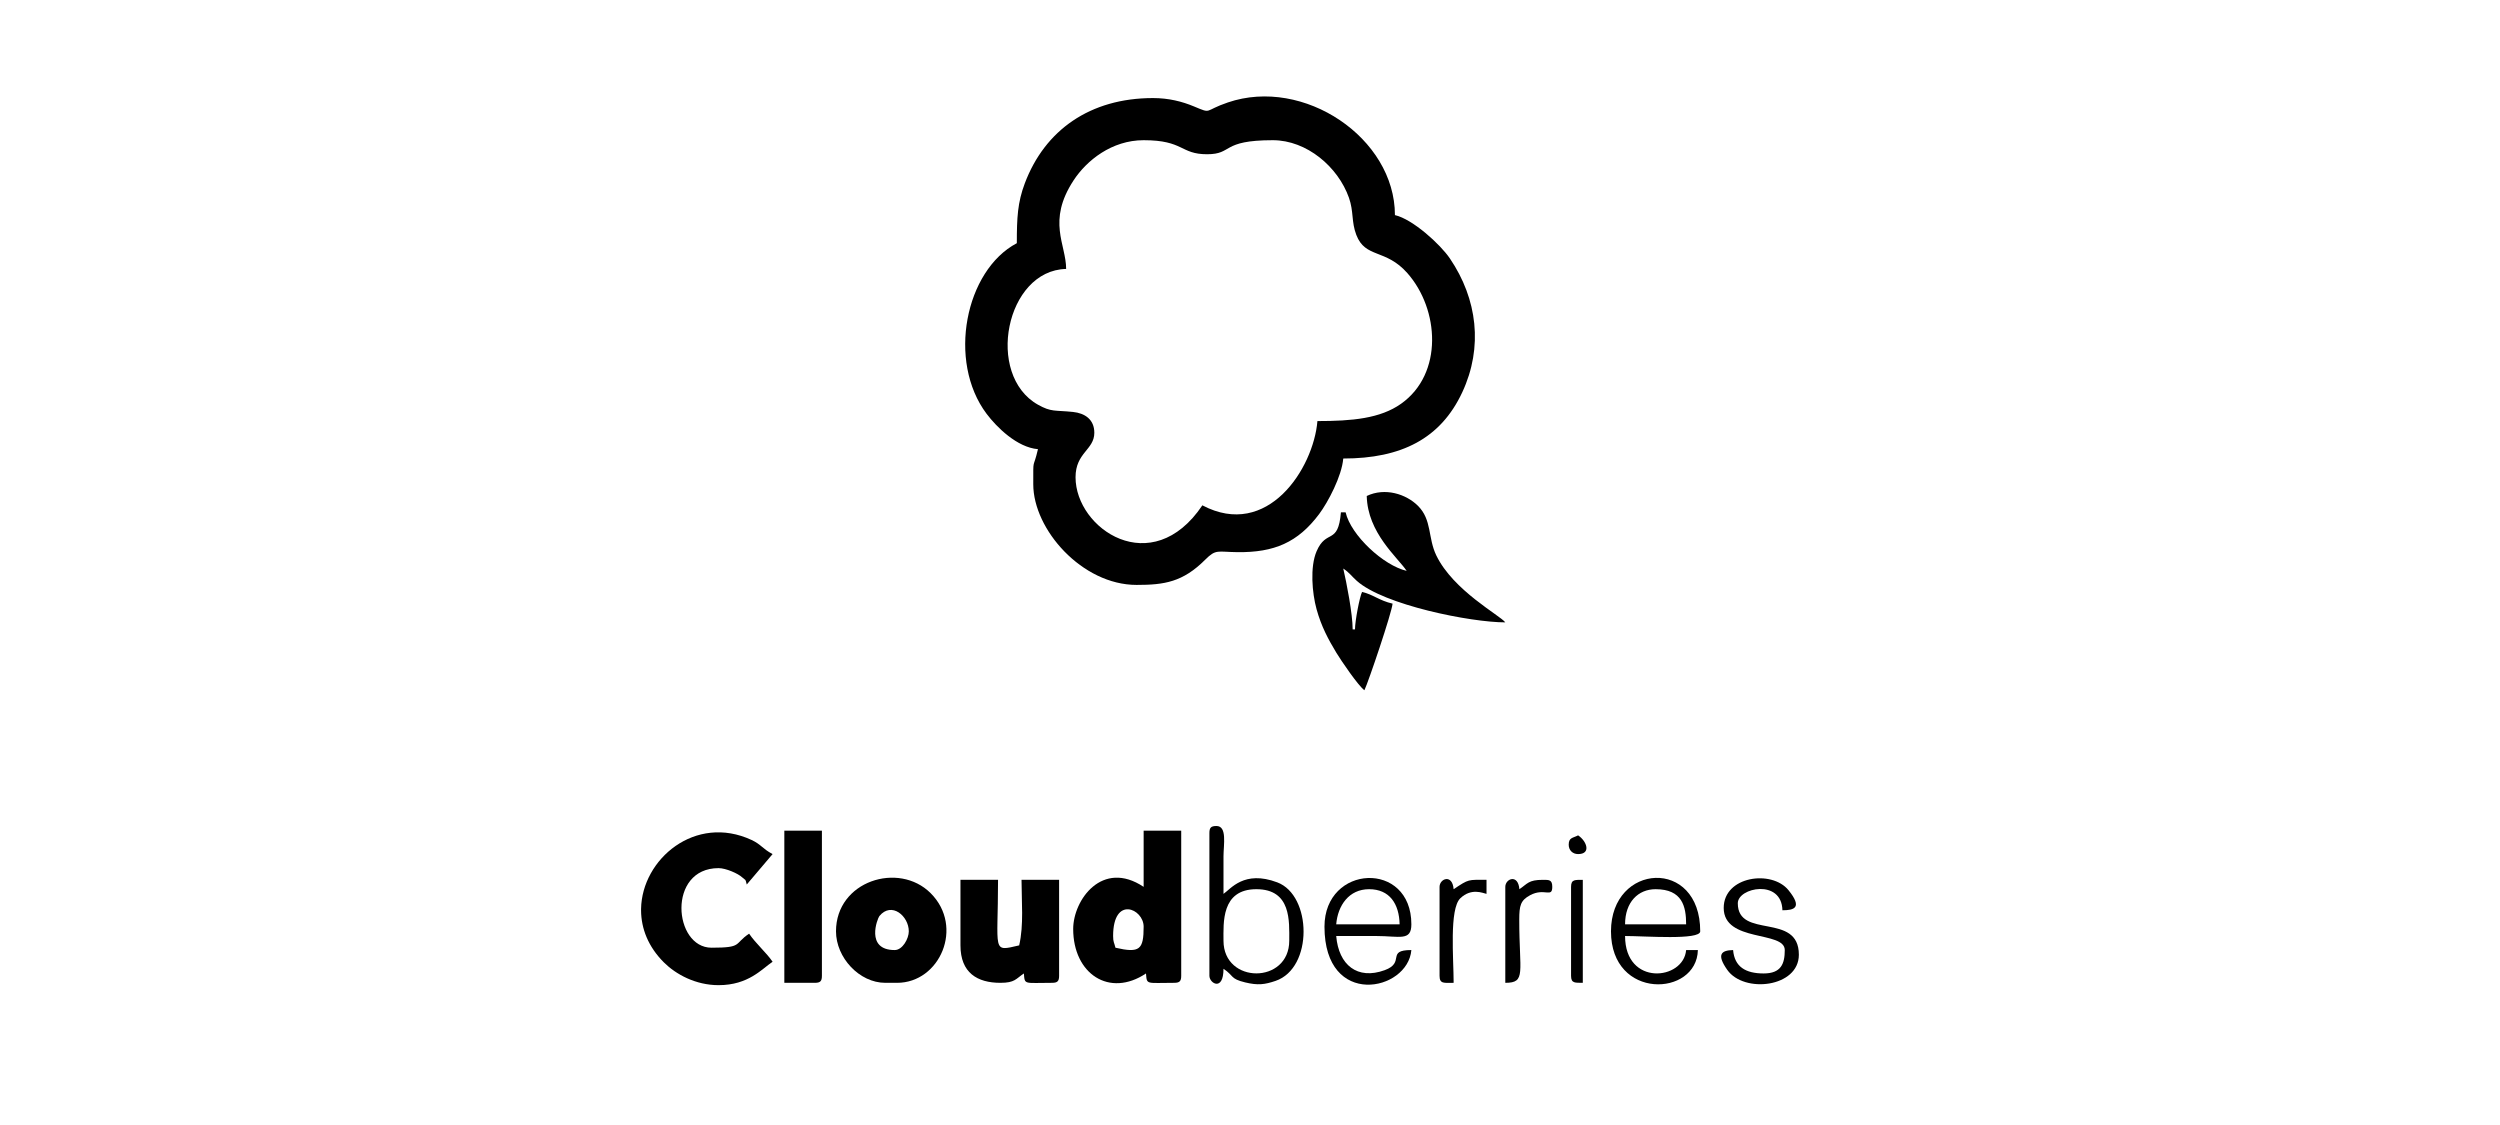
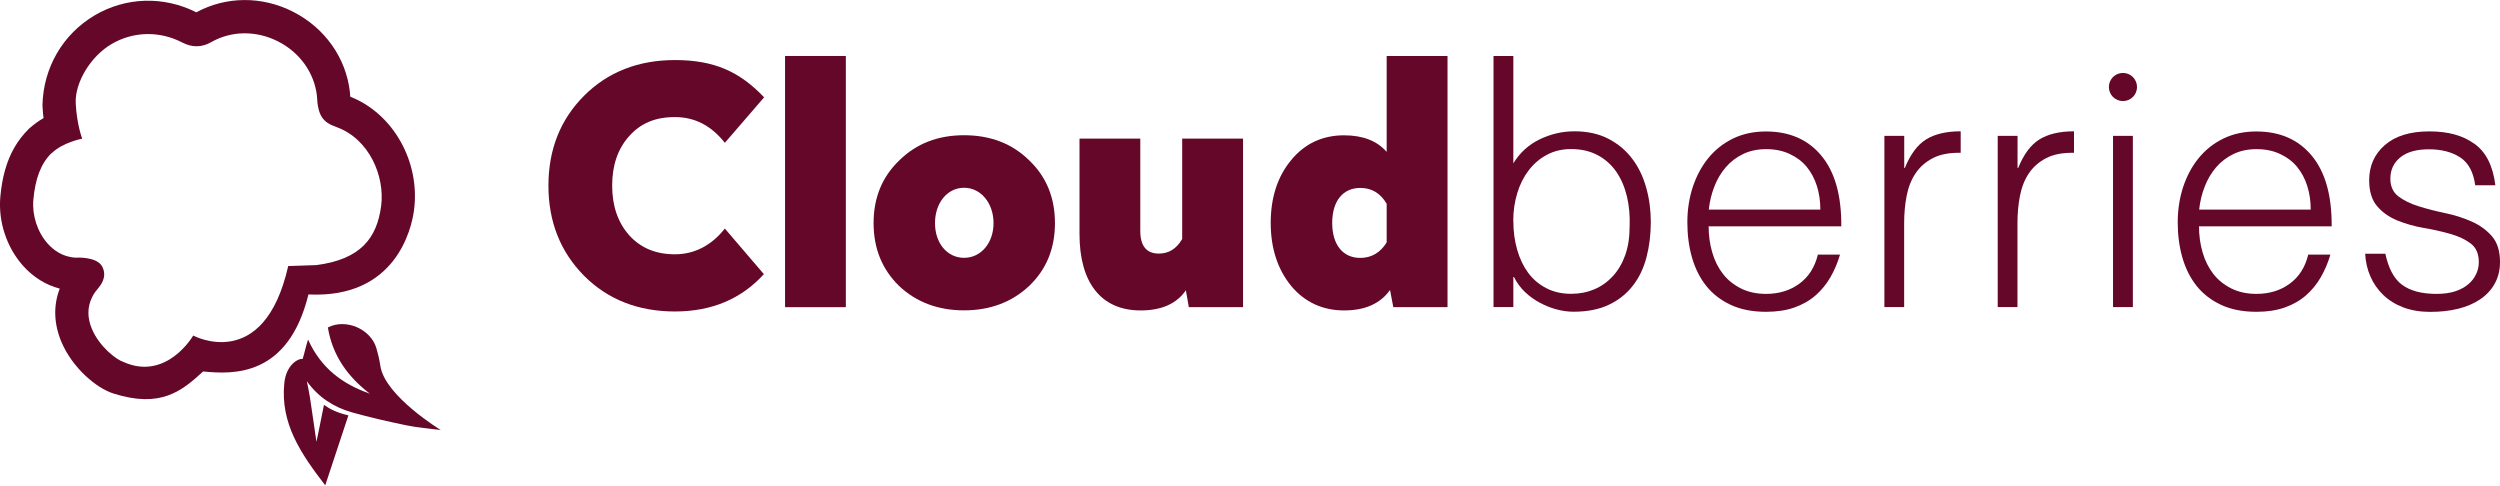
- <svg xmlns="http://www.w3.org/2000/svg" width="300" height="135" viewBox="0 0 300 135" fill="none">
-   <path fill-rule="evenodd" clip-rule="evenodd" d="M137.237 16.824C142.076 16.824 141.608 18.509 144.846 18.509C147.995 18.509 146.468 16.824 152.737 16.824C156.826 16.824 160.57 20.04 161.873 23.728C162.46 25.387 162.151 26.607 162.756 28.185C163.844 31.027 166.268 29.819 168.873 32.761C172.724 37.109 173.216 44.853 168.126 48.453C165.626 50.221 162.259 50.529 158.091 50.529C157.615 56.23 152.107 64.767 144.283 60.64C138.223 69.659 129.065 63.479 129.065 57.27C129.065 54.305 131.319 53.985 131.319 51.933C131.319 50.328 130.177 49.581 128.755 49.433C126.57 49.206 126.17 49.471 124.555 48.563C118.204 44.994 120.688 32.433 127.937 32.272C127.937 29.318 125.613 26.56 128.829 21.645C130.387 19.264 133.404 16.824 137.237 16.824V16.824ZM138.364 11.768C130.807 11.768 125.386 15.614 122.979 21.993C122.109 24.298 122.019 26.119 122.019 29.183C115.833 32.445 113.648 43.342 118.389 49.653C119.607 51.273 122.054 53.692 124.556 53.9C123.946 56.506 123.992 54.71 123.992 58.112C123.992 63.554 129.863 70.19 136.392 70.19C139.726 70.19 141.94 69.849 144.626 67.162C145.926 65.862 146.079 66.233 148.511 66.259C152.897 66.305 155.737 65.105 158.297 61.688C159.357 60.273 161.015 57.14 161.191 55.023C168.169 55.023 172.88 52.632 175.474 47.069C177.996 41.661 177.278 35.872 173.995 31.027C172.837 29.317 169.545 26.312 167.391 25.812C167.391 16.561 156.451 9.19 147.345 12.293C144.396 13.297 145.504 13.702 143.286 12.776C141.849 12.176 140.239 11.768 138.364 11.768V11.768Z" fill="black" />
-   <path fill-rule="evenodd" clip-rule="evenodd" d="M168.8 68.505C166.013 67.858 162.119 64.245 161.473 61.483H160.91C160.577 65.47 159.166 63.414 157.99 66.157C157.187 68.03 157.451 71.162 157.987 73.103C158.561 75.182 159.4 76.734 160.359 78.323C160.921 79.254 162.981 82.284 163.728 82.829C164.222 81.802 167.02 73.512 167.109 72.437C165.476 72.058 164.803 71.348 163.446 71.033C163.148 71.652 162.6 74.527 162.6 75.527H162.319C162.319 73.661 161.579 69.883 161.191 68.224C161.937 68.722 162.138 69.093 162.812 69.698C166.048 72.602 176.49 74.684 180.636 74.684C180.03 73.859 174.395 70.877 172.354 66.648C171.329 64.525 171.851 62.389 170.153 60.697C168.733 59.282 166.195 58.472 164.009 59.517C164.108 63.946 167.696 66.861 168.8 68.505V68.505Z" fill="black" />
-   <path fill-rule="evenodd" clip-rule="evenodd" d="M133.574 112.321C133.574 107.423 137.237 109.053 137.237 111.198C137.237 113.952 136.775 114.403 133.855 113.726C133.708 113.096 133.574 113.08 133.574 112.321ZM137.237 106.423C132.276 103.112 128.783 107.989 128.783 111.478C128.783 116.854 133.117 119.753 137.519 116.815C137.635 118.205 137.503 117.939 140.901 117.939C141.55 117.939 141.746 117.743 141.746 117.096V99.682H137.237V106.423V106.423Z" fill="black" />
-   <path fill-rule="evenodd" clip-rule="evenodd" d="M86.229 118.219C89.824 118.219 91.429 116.266 92.711 115.411C91.999 114.351 90.677 113.208 89.893 112.04C88.033 113.282 89.161 113.725 85.384 113.725C80.814 113.725 80.046 104.176 86.229 104.176C87.107 104.176 88.574 104.825 89.064 105.283C89.554 105.742 89.401 105.359 89.611 106.142L92.711 102.49C91.492 101.847 91.34 101.331 90.185 100.795C83.452 97.67 77.027 103.084 76.929 109.07V109.275C76.946 111.405 77.768 113.595 79.668 115.489C81.116 116.932 83.487 118.219 86.229 118.219V118.219Z" fill="black" />
-   <path fill-rule="evenodd" clip-rule="evenodd" d="M115.256 113.445C115.256 116.748 117.288 117.939 120.047 117.939C121.793 117.939 121.887 117.468 122.865 116.815C122.981 118.205 122.849 117.939 126.247 117.939C126.896 117.939 127.092 117.743 127.092 117.096V105.58H122.583C122.583 108.121 122.872 111.001 122.301 113.445C118.972 114.218 119.765 114.277 119.765 105.58H115.256V113.445Z" fill="black" />
-   <path fill-rule="evenodd" clip-rule="evenodd" d="M107.365 114.006C103.799 114.006 105.299 110.205 105.527 109.927C106.983 108.151 109.056 109.925 109.056 111.759C109.056 112.632 108.305 114.006 107.365 114.006ZM100.32 111.759C100.32 114.915 103.121 117.939 106.238 117.939H107.647C112.783 117.939 115.724 111.223 111.678 107.18C107.845 103.351 100.32 105.719 100.32 111.759V111.759Z" fill="black" />
-   <path fill-rule="evenodd" clip-rule="evenodd" d="M94.12 117.939H97.783C98.433 117.939 98.629 117.743 98.629 117.096V99.682H94.12V117.939Z" fill="black" />
-   <path fill-rule="evenodd" clip-rule="evenodd" d="M146.819 112.883C146.819 110.758 146.527 106.704 150.764 106.704C154.981 106.704 154.71 110.58 154.71 112.883C154.71 118.114 146.819 118.114 146.819 112.883V112.883ZM145.128 99.963V117.096C145.128 118.01 146.819 119.009 146.819 116.253C148.098 117.107 147.598 117.448 149.414 117.888C150.953 118.26 151.778 118.145 153.066 117.707C157.597 116.164 157.431 107.449 153.276 105.885C149.278 104.379 147.681 106.69 146.819 107.265C146.819 105.767 146.814 104.269 146.819 102.771C146.824 101.362 147.278 99.12 145.973 99.12C145.324 99.12 145.128 99.315 145.128 99.963V99.963Z" fill="black" />
-   <path fill-rule="evenodd" clip-rule="evenodd" d="M198.672 106.704C201.883 106.704 202.336 108.788 202.336 110.917H195.009C195.009 108.252 196.581 106.704 198.672 106.704ZM193.318 111.759C193.318 120.061 203.62 119.611 203.745 114.006H202.336C202.032 117.648 195.009 118.383 195.009 112.321C197.397 112.321 204.027 112.842 204.027 111.759C204.027 102.869 193.318 103.55 193.318 111.759V111.759Z" fill="black" />
-   <path fill-rule="evenodd" clip-rule="evenodd" d="M164.291 106.704C166.753 106.704 167.9 108.46 167.955 110.917H160.346C160.534 108.66 161.87 106.704 164.291 106.704ZM158.937 111.198C158.937 121.045 168.949 118.981 169.364 114.006C166.28 114.006 168.701 115.498 166.154 116.424C162.895 117.609 160.637 115.812 160.346 112.321C161.943 112.321 163.54 112.32 165.137 112.321C167.96 112.323 169.364 112.979 169.364 110.917C169.364 103.216 158.937 103.711 158.937 111.198V111.198Z" fill="black" />
-   <path fill-rule="evenodd" clip-rule="evenodd" d="M206.845 108.951C206.845 113.131 214.172 111.663 214.172 114.006C214.172 115.65 213.736 116.815 211.636 116.815C209.481 116.815 208.141 116.021 207.972 114.006C206.506 114.039 205.986 114.556 207.272 116.385C209.279 119.24 215.863 118.488 215.863 114.568C215.863 109.419 208.536 112.747 208.536 108.389C208.536 106.501 213.806 105.441 213.89 109.232C215.276 109.232 216.347 108.954 214.619 106.822C212.605 104.338 206.845 105.132 206.845 108.951V108.951Z" fill="black" />
-   <path fill-rule="evenodd" clip-rule="evenodd" d="M180.636 106.423V117.939C183.17 117.939 182.306 116.707 182.311 110.339C182.313 108.679 182.461 108.045 183.619 107.422C185.335 106.5 186.273 107.799 186.273 106.423C186.273 105.558 185.882 105.58 185.145 105.58C183.399 105.58 183.305 106.051 182.327 106.704C182.17 104.825 180.636 105.44 180.636 106.423V106.423Z" fill="black" />
-   <path fill-rule="evenodd" clip-rule="evenodd" d="M172.746 106.423V117.096C172.746 118.094 173.295 117.939 174.437 117.939C174.437 115.043 173.895 109.069 175.243 107.788C176.558 106.538 177.905 107.155 178.382 107.265V105.58C176.137 105.58 176.307 105.455 174.437 106.704C174.28 104.825 172.746 105.44 172.746 106.423V106.423Z" fill="black" />
-   <path fill-rule="evenodd" clip-rule="evenodd" d="M188.527 106.423V117.096C188.527 118.03 189.033 117.918 189.936 117.939V105.58C189.033 105.6 188.527 105.489 188.527 106.423V106.423Z" fill="black" />
-   <path fill-rule="evenodd" clip-rule="evenodd" d="M188.245 101.367C188.245 102.024 188.713 102.49 189.373 102.49C190.954 102.49 190.432 100.95 189.373 100.243C188.751 100.571 188.245 100.488 188.245 101.367V101.367Z" fill="black" />
+ <svg xmlns="http://www.w3.org/2000/svg" id="Layer_2" viewBox="0 0 312.62 60.68">
+   <defs>
+     <style>.cls-1{fill:#650729;}</style>
+   </defs>
+   <g id="Layer_1-2">
+     <path class="cls-1" d="m95.56,12.16l-4.92,5.7c-1.69-2.15-3.76-3.22-6.24-3.22s-4.3.78-5.74,2.4c-1.4,1.57-2.11,3.63-2.11,6.16s.7,4.59,2.11,6.2c1.45,1.61,3.35,2.4,5.74,2.4s4.55-1.07,6.24-3.22l4.88,5.7c-2.81,3.1-6.53,4.67-11.12,4.67s-8.39-1.49-11.36-4.46c-2.98-3.02-4.46-6.78-4.46-11.28s1.49-8.27,4.46-11.24c2.97-2.97,6.78-4.46,11.36-4.46,4.84,0,8.06,1.4,11.16,4.67Z" />
+     <path class="cls-1" d="m105.77,7v31.41h-7.6V7h7.6Z" />
+     <path class="cls-1" d="m128.7,20.05c2.15,2.06,3.22,4.67,3.22,7.85s-1.07,5.79-3.22,7.85c-2.15,2.02-4.88,3.06-8.14,3.06s-5.99-1.03-8.14-3.06c-2.11-2.07-3.18-4.67-3.18-7.85s1.07-5.79,3.22-7.85c2.15-2.11,4.84-3.14,8.1-3.14s5.99,1.03,8.14,3.14Zm-8.14,12.19c2.11,0,3.68-1.86,3.68-4.34s-1.57-4.42-3.68-4.42-3.64,1.9-3.64,4.42,1.53,4.34,3.64,4.34Z" />
+     <path class="cls-1" d="m155.44,17.33v21.08h-6.78l-.37-2.11c-1.16,1.69-3.06,2.52-5.66,2.52-5,0-7.64-3.55-7.64-9.55v-11.94h7.6v11.53c0,1.9.78,2.85,2.31,2.85,1.28,0,2.23-.62,2.93-1.82v-12.56h7.6Z" />
+     <path class="cls-1" d="m181.01,7v31.41h-6.78l-.41-2.15c-1.2,1.69-3.1,2.56-5.75,2.56s-4.92-1.03-6.61-3.06c-1.69-2.07-2.56-4.71-2.56-7.89s.87-5.83,2.56-7.85c1.69-2.07,3.93-3.1,6.61-3.1,2.36,0,4.13.7,5.33,2.07V7h7.6Zm-14.42,20.87c0,2.77,1.36,4.38,3.51,4.38,1.4,0,2.52-.66,3.3-1.94v-4.83c-.78-1.32-1.86-1.98-3.3-1.98-2.15,0-3.51,1.61-3.51,4.38Z" />
+     <path class="cls-1" d="m189.24,38.4h-2.48V7h2.48v13.43c.8-1.32,1.89-2.32,3.28-3,1.39-.67,2.84-1.01,4.36-1.01,1.62,0,3.04.31,4.24.93s2.19,1.45,2.97,2.48c.79,1.03,1.37,2.24,1.76,3.62.39,1.38.58,2.81.58,4.3,0,1.57-.18,3.04-.54,4.42-.36,1.38-.93,2.57-1.72,3.57-.78,1.01-1.78,1.8-2.99,2.37-1.21.58-2.69.87-4.42.87-.69,0-1.39-.1-2.11-.29-.72-.19-1.41-.47-2.09-.83-.68-.36-1.29-.8-1.86-1.34-.56-.54-1.03-1.16-1.38-1.88h-.08v3.76Zm0-10.78c0,1.29.16,2.5.48,3.61.32,1.12.78,2.08,1.38,2.89.6.81,1.36,1.45,2.27,1.92.91.47,1.94.7,3.1.7,1.05,0,2.01-.19,2.89-.56.88-.37,1.65-.92,2.31-1.63.66-.72,1.18-1.59,1.55-2.62.37-1.03.56-2.22.56-3.57.06-1.35-.06-2.61-.33-3.78-.28-1.17-.72-2.2-1.32-3.08s-1.38-1.58-2.33-2.09-2.06-.77-3.33-.77c-1.13,0-2.14.24-3.04.72-.9.48-1.65,1.13-2.27,1.94s-1.1,1.76-1.43,2.85-.5,2.24-.5,3.45Z" />
+     <path class="cls-1" d="m213.66,28.28c0,1.16.15,2.25.45,3.28.3,1.03.75,1.93,1.34,2.69s1.34,1.36,2.25,1.82c.91.45,1.95.68,3.14.68,1.62,0,3.02-.43,4.17-1.28,1.16-.85,1.93-2.06,2.31-3.63h2.77c-.3,1.02-.7,1.96-1.2,2.83-.5.87-1.12,1.62-1.86,2.27-.74.65-1.63,1.15-2.64,1.51-1.02.36-2.2.54-3.55.54-1.71,0-3.18-.29-4.42-.87-1.24-.58-2.26-1.37-3.06-2.37-.8-1.01-1.39-2.19-1.78-3.55-.39-1.36-.58-2.83-.58-4.4s.23-3.04.68-4.42c.46-1.38,1.1-2.58,1.94-3.61.84-1.03,1.87-1.85,3.08-2.44s2.59-.89,4.13-.89c2.95,0,5.26,1.01,6.94,3.04s2.51,4.97,2.48,8.82h-16.61Zm13.97-2.07c0-1.05-.14-2.03-.43-2.95-.29-.92-.72-1.72-1.28-2.4-.56-.68-1.27-1.21-2.13-1.61s-1.83-.6-2.93-.6-2.07.21-2.91.62c-.84.41-1.56.96-2.15,1.65-.59.69-1.07,1.49-1.42,2.4-.36.91-.59,1.87-.7,2.89h13.97Z" />
+     <path class="cls-1" d="m238.12,38.4h-2.48v-21.41h2.48v4.01h.08c.69-1.71,1.58-2.9,2.66-3.57,1.09-.67,2.53-1.01,4.32-1.01v2.69c-1.41-.03-2.56.19-3.47.66-.91.47-1.63,1.1-2.17,1.9-.54.8-.91,1.74-1.12,2.83-.21,1.09-.31,2.22-.31,3.41v10.5Z" />
+     <path class="cls-1" d="m252.29,38.4h-2.48v-21.41h2.48v4.01h.08c.69-1.71,1.58-2.9,2.66-3.57,1.09-.67,2.53-1.01,4.32-1.01v2.69c-1.41-.03-2.56.19-3.47.66-.91.47-1.63,1.1-2.17,1.9-.54.8-.91,1.74-1.12,2.83-.21,1.09-.31,2.22-.31,3.41v10.5Z" />
+     <path class="cls-1" d="m264.23,38.4v-21.41h2.48v21.41h-2.48Z" />
+     <path class="cls-1" d="m274.98,28.28c0,1.16.15,2.25.45,3.28.3,1.03.75,1.93,1.34,2.69s1.34,1.36,2.25,1.82c.91.45,1.95.68,3.14.68,1.62,0,3.02-.43,4.17-1.28,1.16-.85,1.93-2.06,2.31-3.63h2.77c-.3,1.02-.7,1.96-1.2,2.83-.5.87-1.12,1.62-1.86,2.27-.74.65-1.63,1.15-2.64,1.51-1.02.36-2.2.54-3.55.54-1.71,0-3.18-.29-4.42-.87-1.24-.58-2.26-1.37-3.06-2.37-.8-1.01-1.39-2.19-1.78-3.55-.39-1.36-.58-2.83-.58-4.4s.23-3.04.68-4.42c.46-1.38,1.1-2.58,1.94-3.61.84-1.03,1.87-1.85,3.08-2.44s2.59-.89,4.13-.89c2.95,0,5.26,1.01,6.94,3.04s2.51,4.97,2.48,8.82h-16.61Zm13.97-2.07c0-1.05-.14-2.03-.43-2.95-.29-.92-.72-1.72-1.28-2.4-.56-.68-1.27-1.21-2.13-1.61s-1.83-.6-2.93-.6-2.07.21-2.91.62c-.84.41-1.56.96-2.15,1.65-.59.69-1.07,1.49-1.42,2.4-.36.91-.59,1.87-.7,2.89h13.97Z" />
+     <path class="cls-1" d="m298.28,31.71c.39,1.84,1.08,3.15,2.09,3.9s2.44,1.14,4.32,1.14c.91,0,1.69-.11,2.35-.33.66-.22,1.21-.52,1.63-.89.43-.37.75-.79.97-1.26.22-.47.33-.96.33-1.49,0-1.05-.34-1.82-1.01-2.33-.68-.51-1.52-.91-2.54-1.2-1.02-.29-2.12-.54-3.3-.74s-2.29-.52-3.31-.93c-1.02-.41-1.87-1-2.54-1.78-.67-.77-1.01-1.86-1.01-3.26,0-1.79.65-3.26,1.96-4.4,1.31-1.14,3.16-1.71,5.56-1.71s4.2.52,5.64,1.55c1.45,1.03,2.32,2.76,2.62,5.19h-2.52c-.22-1.65-.85-2.82-1.88-3.49-1.03-.67-2.33-1.01-3.9-1.01s-2.77.34-3.59,1.01c-.83.68-1.24,1.56-1.24,2.67,0,.96.34,1.7,1.01,2.21s1.52.92,2.54,1.24c1.02.32,2.12.6,3.31.85s2.29.6,3.3,1.05c1.02.45,1.87,1.07,2.54,1.84.67.77,1.01,1.85,1.01,3.22,0,1.02-.22,1.92-.66,2.71-.44.79-1.05,1.44-1.82,1.96-.77.52-1.69.92-2.75,1.18s-2.22.39-3.49.39-2.39-.19-3.37-.56-1.81-.89-2.5-1.55c-.69-.66-1.23-1.43-1.61-2.31-.39-.88-.61-1.83-.66-2.85h2.52Z" />
+     <circle class="cls-1" cx="265.47" cy="10.88" r="1.76" />
+     <path class="cls-1" d="m43.55,51.94c-1.41-.34-2.23-.74-3.04-1.31-.24,1.28-.94,4.62-.94,4.62-.22-1.47-.59-4.13-.82-5.6-.1-.67-.25-1.32-.38-1.98,1.41,1.98,3.35,3.25,5.66,3.9,2.25.63,4.53,1.15,6.81,1.62,1.34.28,2.72.38,4.27.58,0,0-6.96-4.24-7.54-7.98-.14-.9-.29-1.51-.5-2.24-.71-2.42-3.83-3.76-6.07-2.6.57,3.49,2.47,6.15,5.25,8.28-3.38-1.19-6.09-3.15-7.73-6.77-.31.98-.47,1.8-.68,2.44-.47-.13-2.06.66-2.29,3.03-.5,5.01,2.06,8.79,5.12,12.76,1.04-3.16,1.96-5.92,2.89-8.73Z" />
+     <path class="cls-1" d="m.62,21.31c.58-2.09,1.55-3.77,2.95-5.16l.08-.08c.58-.51,1.18-.95,1.8-1.31-.06-.32-.08-.67-.11-1.11l-.03-.51c.11-4.67,2.54-8.86,6.51-11.21,3.9-2.31,8.65-2.45,12.73-.39,3.72-2.02,8.21-2.05,12.1-.07,3.96,2.01,6.61,5.75,7.1,10.01.02.2.04.4.05.61,5.37,2.11,8.78,8.15,7.97,14.21-.3,2.24-2.23,11.06-13.2,10.52h0c-2.53,10.31-9.39,10.01-13.17,9.63-2.67,2.45-5.31,4.64-11.24,2.75-2.09-.67-5.07-3.15-6.47-6.42-.96-2.27-1.04-4.56-.22-6.69-1.74-.45-3.33-1.44-4.6-2.87C.82,30.91-.23,27.71.04,24.62c.11-1.21.3-2.31.58-3.31Zm5.83-2.17c-1.34,1.31-2.04,3.19-2.28,5.85-.17,1.94.51,4.03,1.79,5.47.68.76,1.83,1.68,3.5,1.76,0,0,2.65-.19,3.33,1.13.66,1.29-.22,2.34-.51,2.69-.23.27-.51.61-.77,1.14-.6,1.23-.61,2.56-.01,3.97.93,2.19,3.01,3.81,3.91,4.1h0c5.43,2.46,8.75-3.29,8.75-3.29,0,0,8.84,4.77,11.88-8.69l3.53-.12c5.52-.72,7.56-3.37,8.09-7.38.49-3.71-1.47-8.41-5.61-9.89-1.69-.6-2.31-1.4-2.42-3.91-.33-2.87-2.14-5.41-4.86-6.79-2.71-1.38-5.83-1.35-8.34.08-1.21.69-2.41.7-3.67.04-2.83-1.46-6.13-1.38-8.83.22-2.64,1.56-4.59,4.85-4.46,7.41.14,2.7.81,4.41.81,4.41,0,0-2.44.46-3.83,1.83Z" />
+   </g>
</svg>
